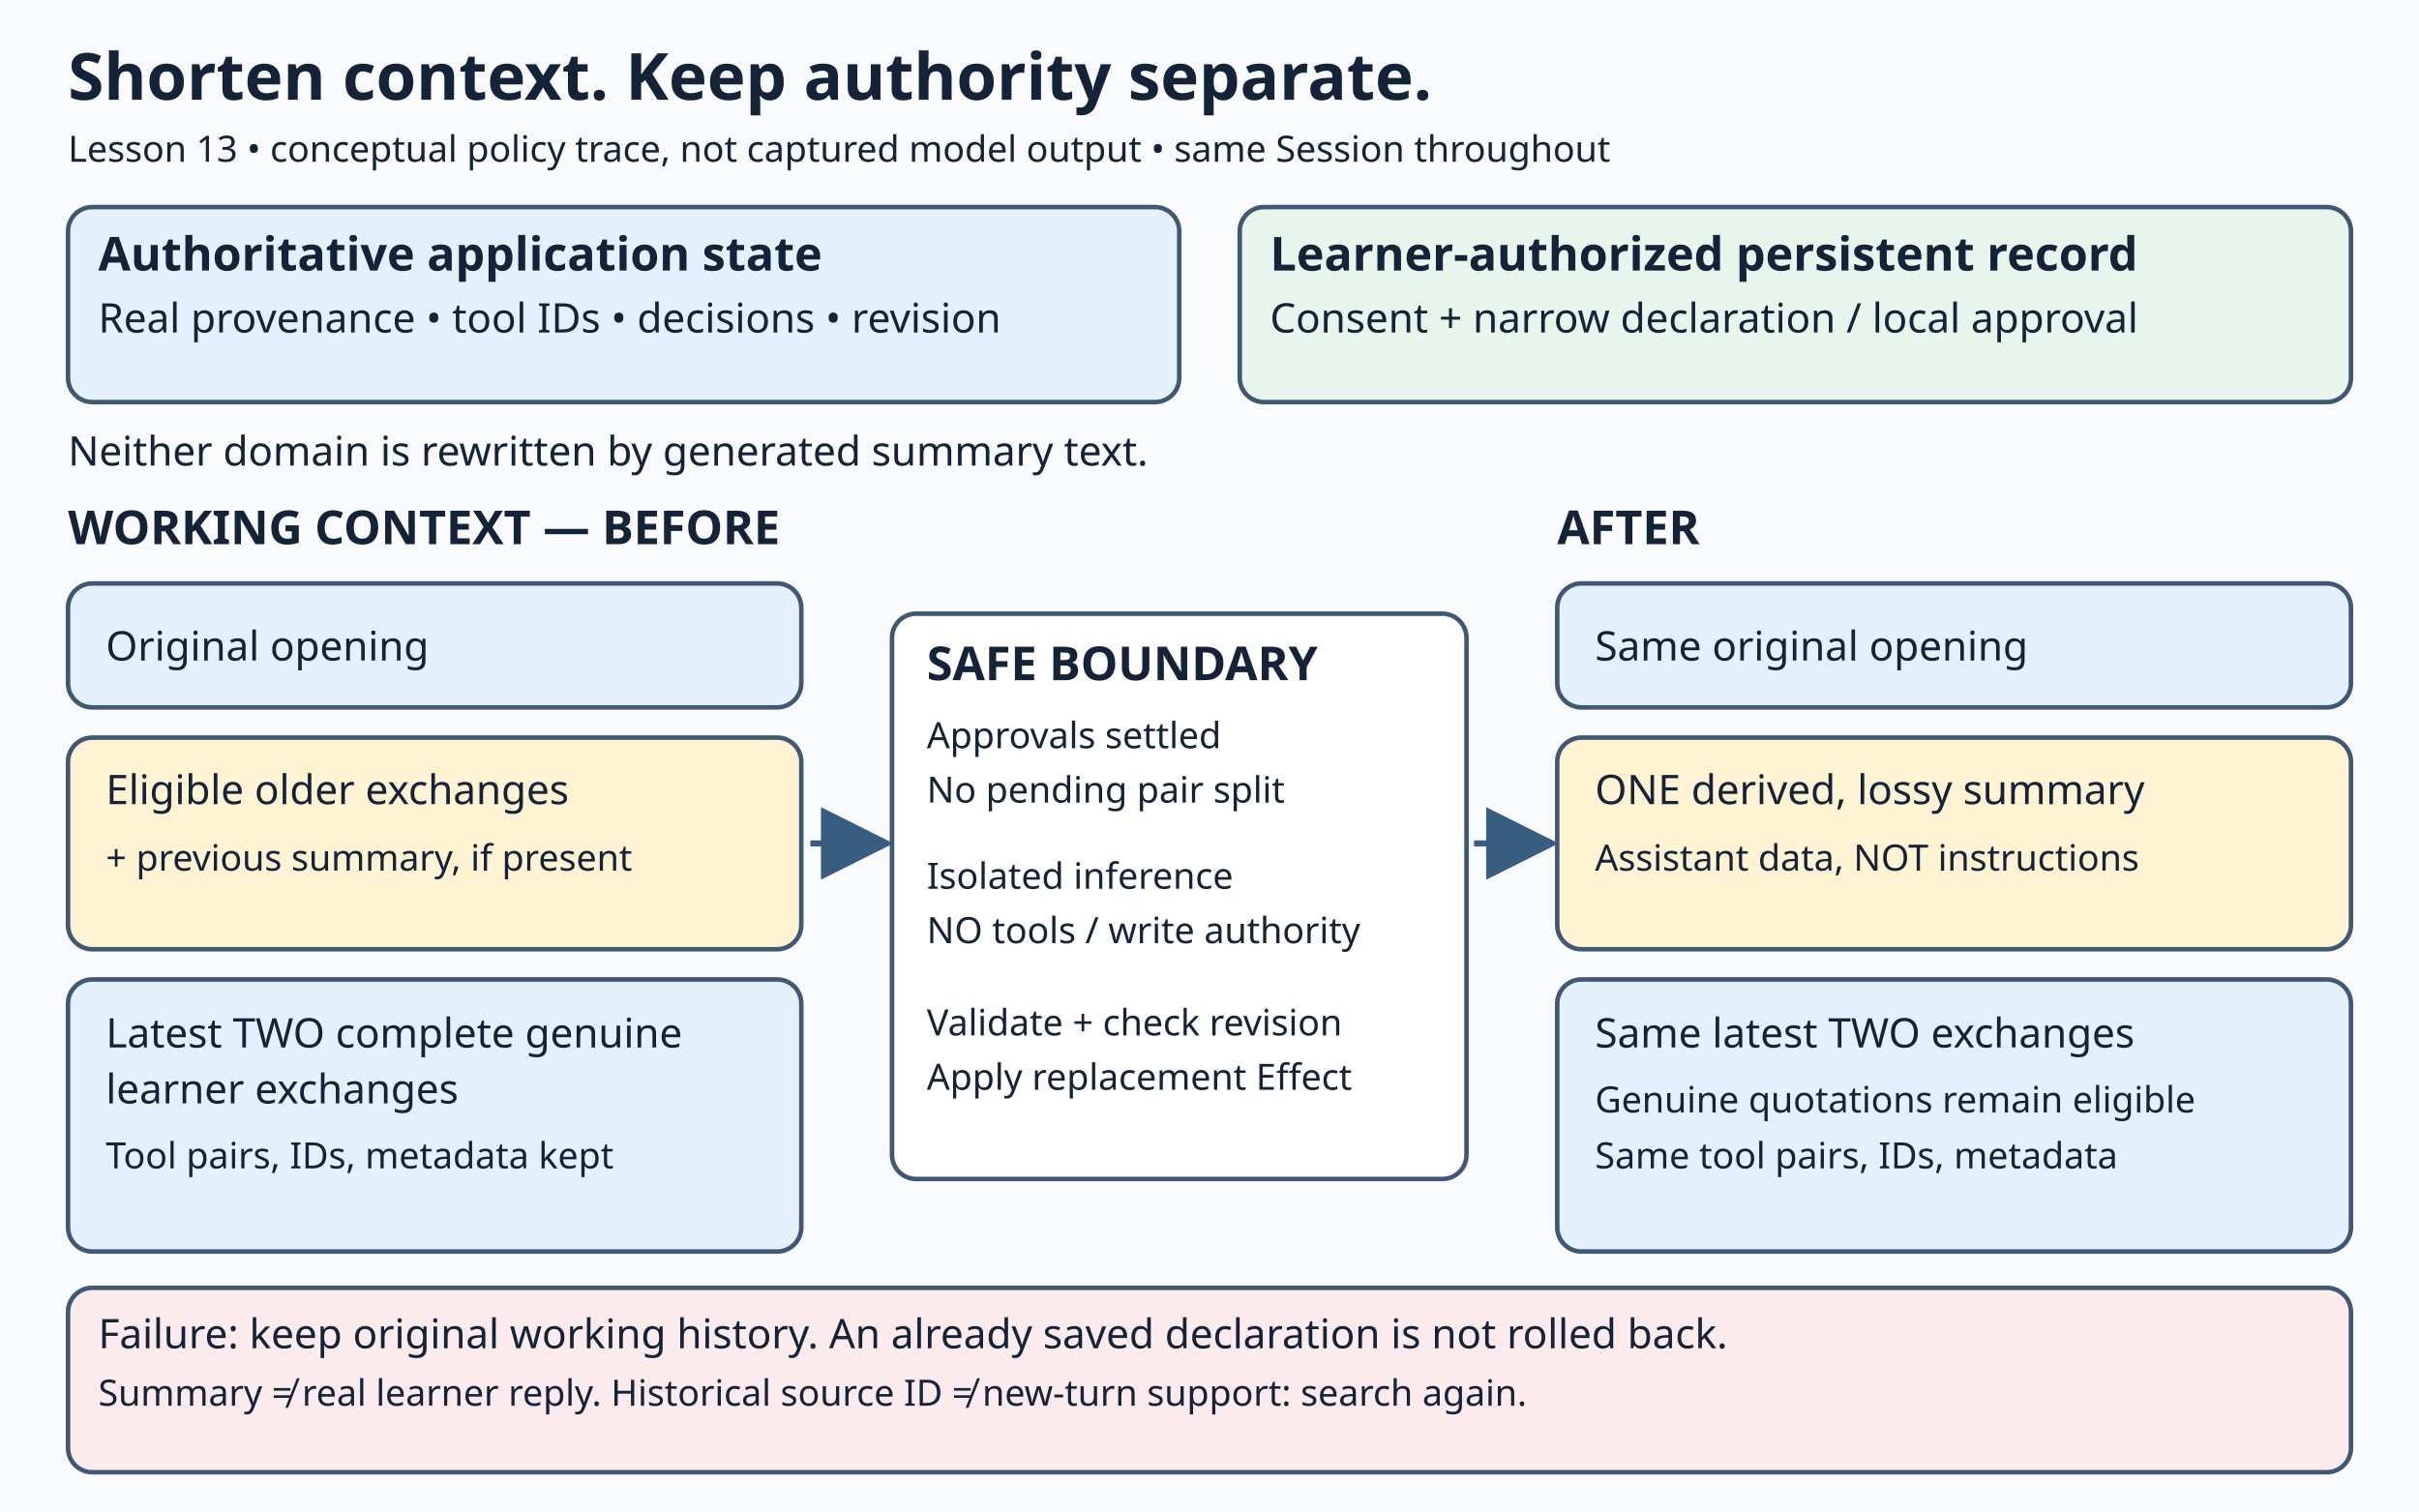
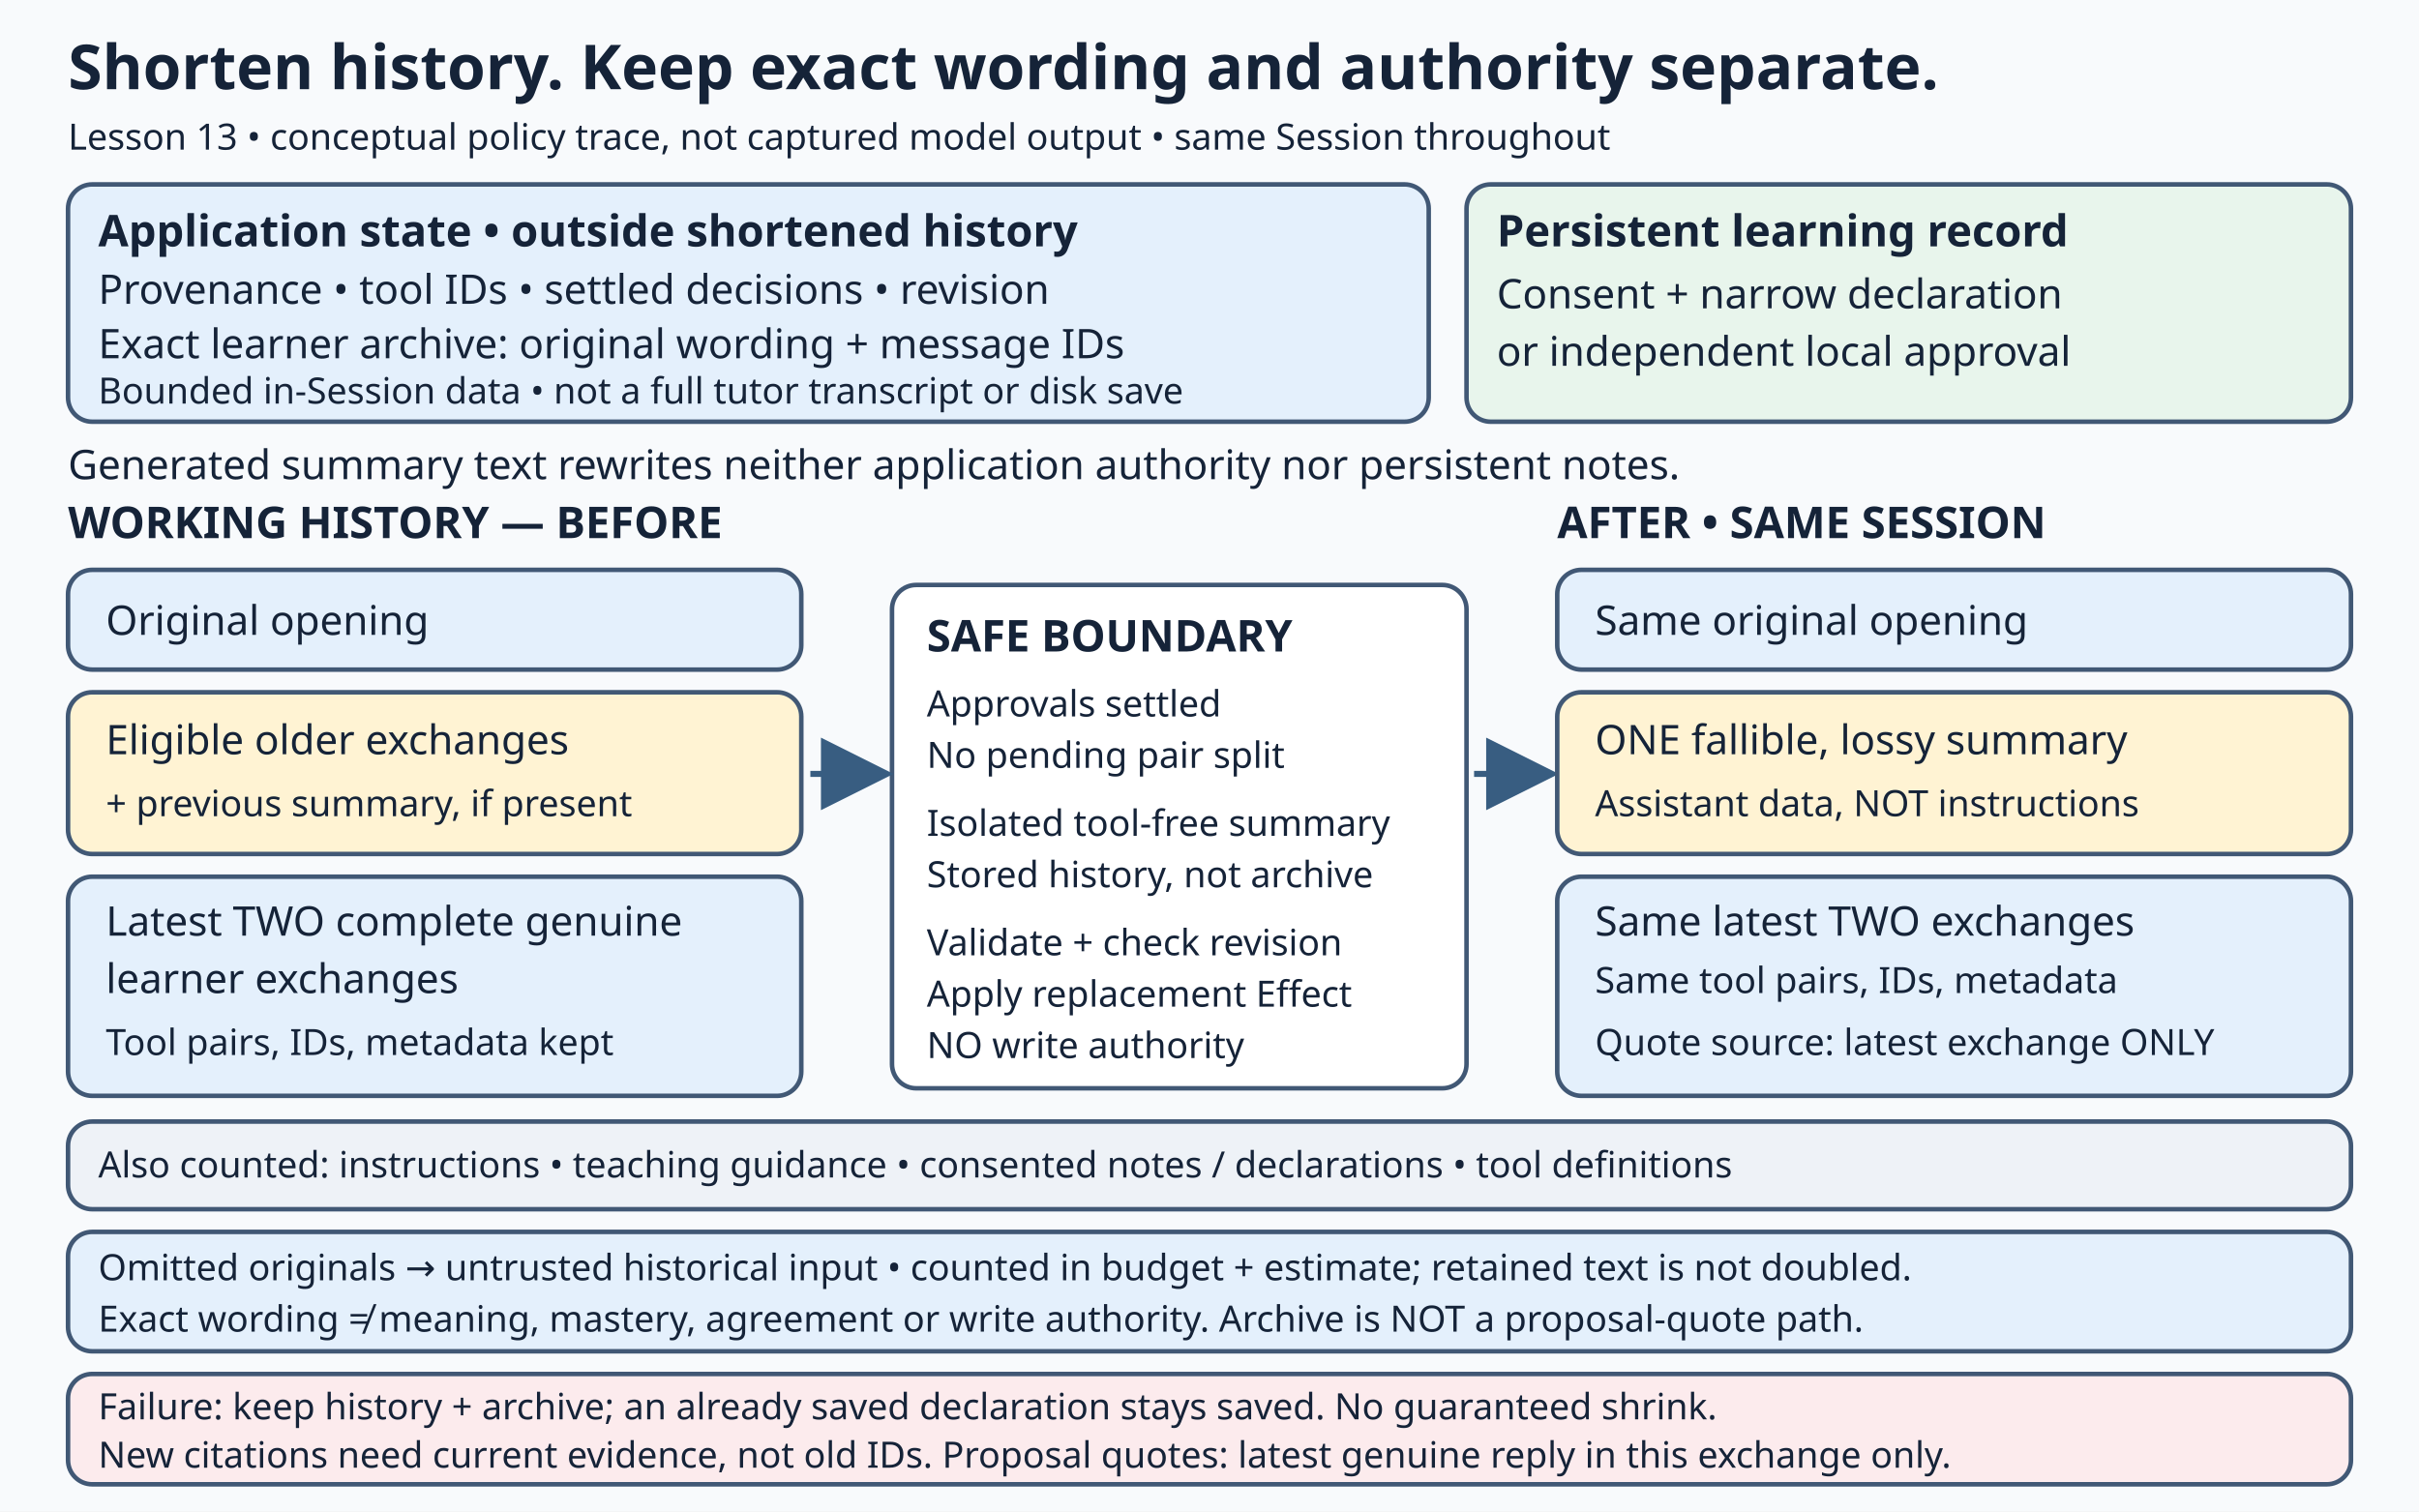
<svg xmlns="http://www.w3.org/2000/svg" width="1600" height="1000" viewBox="0 0 1600 1000" role="img" aria-labelledby="title desc">
  <defs>
    <style>
      text { font-family: sans-serif; fill: #152338; }
-       .title { font-size: 43px; font-weight: 700; }
-       .heading { font-size: 31px; font-weight: 700; }
+       .title { font-size: 41px; font-weight: 700; }
+       .heading { font-size: 29px; font-weight: 700; }
      .body { font-size: 27px; }
      .small { font-size: 24px; }
      .box { stroke: #415875; stroke-width: 3; rx: 16; }
    </style>
    <marker id="arrow" markerWidth="12" markerHeight="12" refX="10" refY="6" orient="auto">
      <path d="M0,0 L12,6 L0,12 Z" fill="#385d81" />
    </marker>
  </defs>
  <rect width="1600" height="1000" fill="#f8fafc" />
-   <text x="45" y="66" class="title">Shorten context. Keep authority separate.</text>
-   <text x="45" y="107" class="small">Lesson 13 • conceptual policy trace, not captured model output • same Session throughout</text>
-   <rect x="45" y="137" width="735" height="129" class="box" fill="#e4f0fc" />
-   <text x="65" y="179" class="heading">Authoritative application state</text>
-   <text x="65" y="220" class="body">Real provenance • tool IDs • decisions • revision</text>
-   <rect x="820" y="137" width="735" height="129" class="box" fill="#e8f5ec" />
-   <text x="840" y="179" class="heading">Learner-authorized persistent record</text>
-   <text x="840" y="220" class="body">Consent + narrow declaration / local approval</text>
-   <text x="45" y="308" class="body">Neither domain is rewritten by generated summary text.</text>
-   <text x="45" y="360" class="heading">WORKING CONTEXT — BEFORE</text>
-   <text x="1030" y="360" class="heading">AFTER</text>
-   <rect x="45" y="386" width="485" height="82" class="box" fill="#e4f0fc" />
-   <text x="70" y="437" class="body">Original opening</text>
-   <rect x="45" y="488" width="485" height="140" class="box" fill="#fff3d3" />
-   <text x="70" y="532" class="body">Eligible older exchanges</text>
-   <text x="70" y="576" class="small">+ previous summary, if present</text>
-   <rect x="45" y="648" width="485" height="180" class="box" fill="#e4f0fc" />
-   <text x="70" y="693" class="body">Latest TWO complete genuine</text>
-   <text x="70" y="730" class="body">learner exchanges</text>
-   <text x="70" y="773" class="small">Tool pairs, IDs, metadata kept</text>
-   <rect x="590" y="406" width="380" height="374" class="box" fill="#ffffff" />
-   <text x="613" y="450" class="heading">SAFE BOUNDARY</text>
-   <text x="613" y="495" class="small">Approvals settled</text>
-   <text x="613" y="531" class="small">No pending pair split</text>
-   <text x="613" y="588" class="small">Isolated inference</text>
-   <text x="613" y="624" class="small">NO tools / write authority</text>
-   <text x="613" y="685" class="small">Validate + check revision</text>
-   <text x="613" y="721" class="small">Apply replacement Effect</text>
-   <path d="M536,558 L583,558" stroke="#385d81" stroke-width="4" marker-end="url(#arrow)" />
-   <path d="M975,558 L1023,558" stroke="#385d81" stroke-width="4" marker-end="url(#arrow)" />
-   <rect x="1030" y="386" width="525" height="82" class="box" fill="#e4f0fc" />
-   <text x="1055" y="437" class="body">Same original opening</text>
-   <rect x="1030" y="488" width="525" height="140" class="box" fill="#fff3d3" />
-   <text x="1055" y="532" class="body">ONE derived, lossy summary</text>
-   <text x="1055" y="576" class="small">Assistant data, NOT instructions</text>
-   <rect x="1030" y="648" width="525" height="180" class="box" fill="#e4f0fc" />
-   <text x="1055" y="693" class="body">Same latest TWO exchanges</text>
-   <text x="1055" y="736" class="small">Genuine quotations remain eligible</text>
-   <text x="1055" y="773" class="small">Same tool pairs, IDs, metadata</text>
-   <rect x="45" y="852" width="1510" height="122" class="box" fill="#fcebed" />
-   <text x="65" y="892" class="body">Failure: keep original working history. An already saved declaration is not rolled back.</text>
-   <text x="65" y="930" class="small">Summary ≠ real learner reply. Historical source ID ≠ new-turn support: search again.</text>
+   <text x="45" y="59" class="title">Shorten history. Keep exact wording and authority separate.</text>
+   <text x="45" y="99" class="small">Lesson 13 • conceptual policy trace, not captured model output • same Session throughout</text>
+   <rect x="45" y="122" width="900" height="157" class="box" fill="#e4f0fc" />
+   <text x="65" y="163" class="heading">Application state • outside shortened history</text>
+   <text x="65" y="201" class="body">Provenance • tool IDs • settled decisions • revision</text>
+   <text x="65" y="237" class="body">Exact learner archive: original wording + message IDs</text>
+   <text x="65" y="267" class="small">Bounded in-Session data • not a full tutor transcript or disk save</text>
+   <rect x="970" y="122" width="585" height="157" class="box" fill="#e8f5ec" />
+   <text x="990" y="163" class="heading">Persistent learning record</text>
+   <text x="990" y="204" class="body">Consent + narrow declaration</text>
+   <text x="990" y="242" class="body">or independent local approval</text>
+   <text x="45" y="317" class="body">Generated summary text rewrites neither application authority nor persistent notes.</text>
+   <text x="45" y="356" class="heading">WORKING HISTORY — BEFORE</text>
+   <text x="1030" y="356" class="heading">AFTER • SAME SESSION</text>
+   <rect x="45" y="377" width="485" height="66" class="box" fill="#e4f0fc" />
+   <text x="70" y="420" class="body">Original opening</text>
+   <rect x="45" y="458" width="485" height="107" class="box" fill="#fff3d3" />
+   <text x="70" y="499" class="body">Eligible older exchanges</text>
+   <text x="70" y="540" class="small">+ previous summary, if present</text>
+   <rect x="45" y="580" width="485" height="145" class="box" fill="#e4f0fc" />
+   <text x="70" y="619" class="body">Latest TWO complete genuine</text>
+   <text x="70" y="657" class="body">learner exchanges</text>
+   <text x="70" y="698" class="small">Tool pairs, IDs, metadata kept</text>
+   <rect x="590" y="387" width="380" height="333" class="box" fill="#ffffff" />
+   <text x="613" y="431" class="heading">SAFE BOUNDARY</text>
+   <text x="613" y="474" class="small">Approvals settled</text>
+   <text x="613" y="508" class="small">No pending pair split</text>
+   <text x="613" y="553" class="small">Isolated tool-free summary</text>
+   <text x="613" y="587" class="small">Stored history, not archive</text>
+   <text x="613" y="632" class="small">Validate + check revision</text>
+   <text x="613" y="666" class="small">Apply replacement Effect</text>
+   <text x="613" y="700" class="small">NO write authority</text>
+   <path d="M536,512 L583,512" stroke="#385d81" stroke-width="4" marker-end="url(#arrow)" />
+   <path d="M975,512 L1023,512" stroke="#385d81" stroke-width="4" marker-end="url(#arrow)" />
+   <rect x="1030" y="377" width="525" height="66" class="box" fill="#e4f0fc" />
+   <text x="1055" y="420" class="body">Same original opening</text>
+   <rect x="1030" y="458" width="525" height="107" class="box" fill="#fff3d3" />
+   <text x="1055" y="499" class="body">ONE fallible, lossy summary</text>
+   <text x="1055" y="540" class="small">Assistant data, NOT instructions</text>
+   <rect x="1030" y="580" width="525" height="145" class="box" fill="#e4f0fc" />
+   <text x="1055" y="619" class="body">Same latest TWO exchanges</text>
+   <text x="1055" y="657" class="small">Same tool pairs, IDs, metadata</text>
+   <text x="1055" y="698" class="small">Quote source: latest exchange ONLY</text>
+   <rect x="45" y="742" width="1510" height="58" class="box" fill="#eef2f7" />
+   <text x="65" y="779" class="small">Also counted: instructions • teaching guidance • consented notes / declarations • tool definitions</text>
+   <rect x="45" y="815" width="1510" height="79" class="box" fill="#e4f0fc" />
+   <text x="65" y="847" class="small">Omitted originals → untrusted historical input • counted in budget + estimate; retained text is not doubled.</text>
+   <text x="65" y="881" class="small">Exact wording ≠ meaning, mastery, agreement or write authority. Archive is NOT a proposal-quote path.</text>
+   <rect x="45" y="909" width="1510" height="73" class="box" fill="#fcebed" />
+   <text x="65" y="939" class="small">Failure: keep history + archive; an already saved declaration stays saved. No guaranteed shrink.</text>
+   <text x="65" y="971" class="small">New citations need current evidence, not old IDs. Proposal quotes: latest genuine reply in this exchange only.</text>
</svg>
